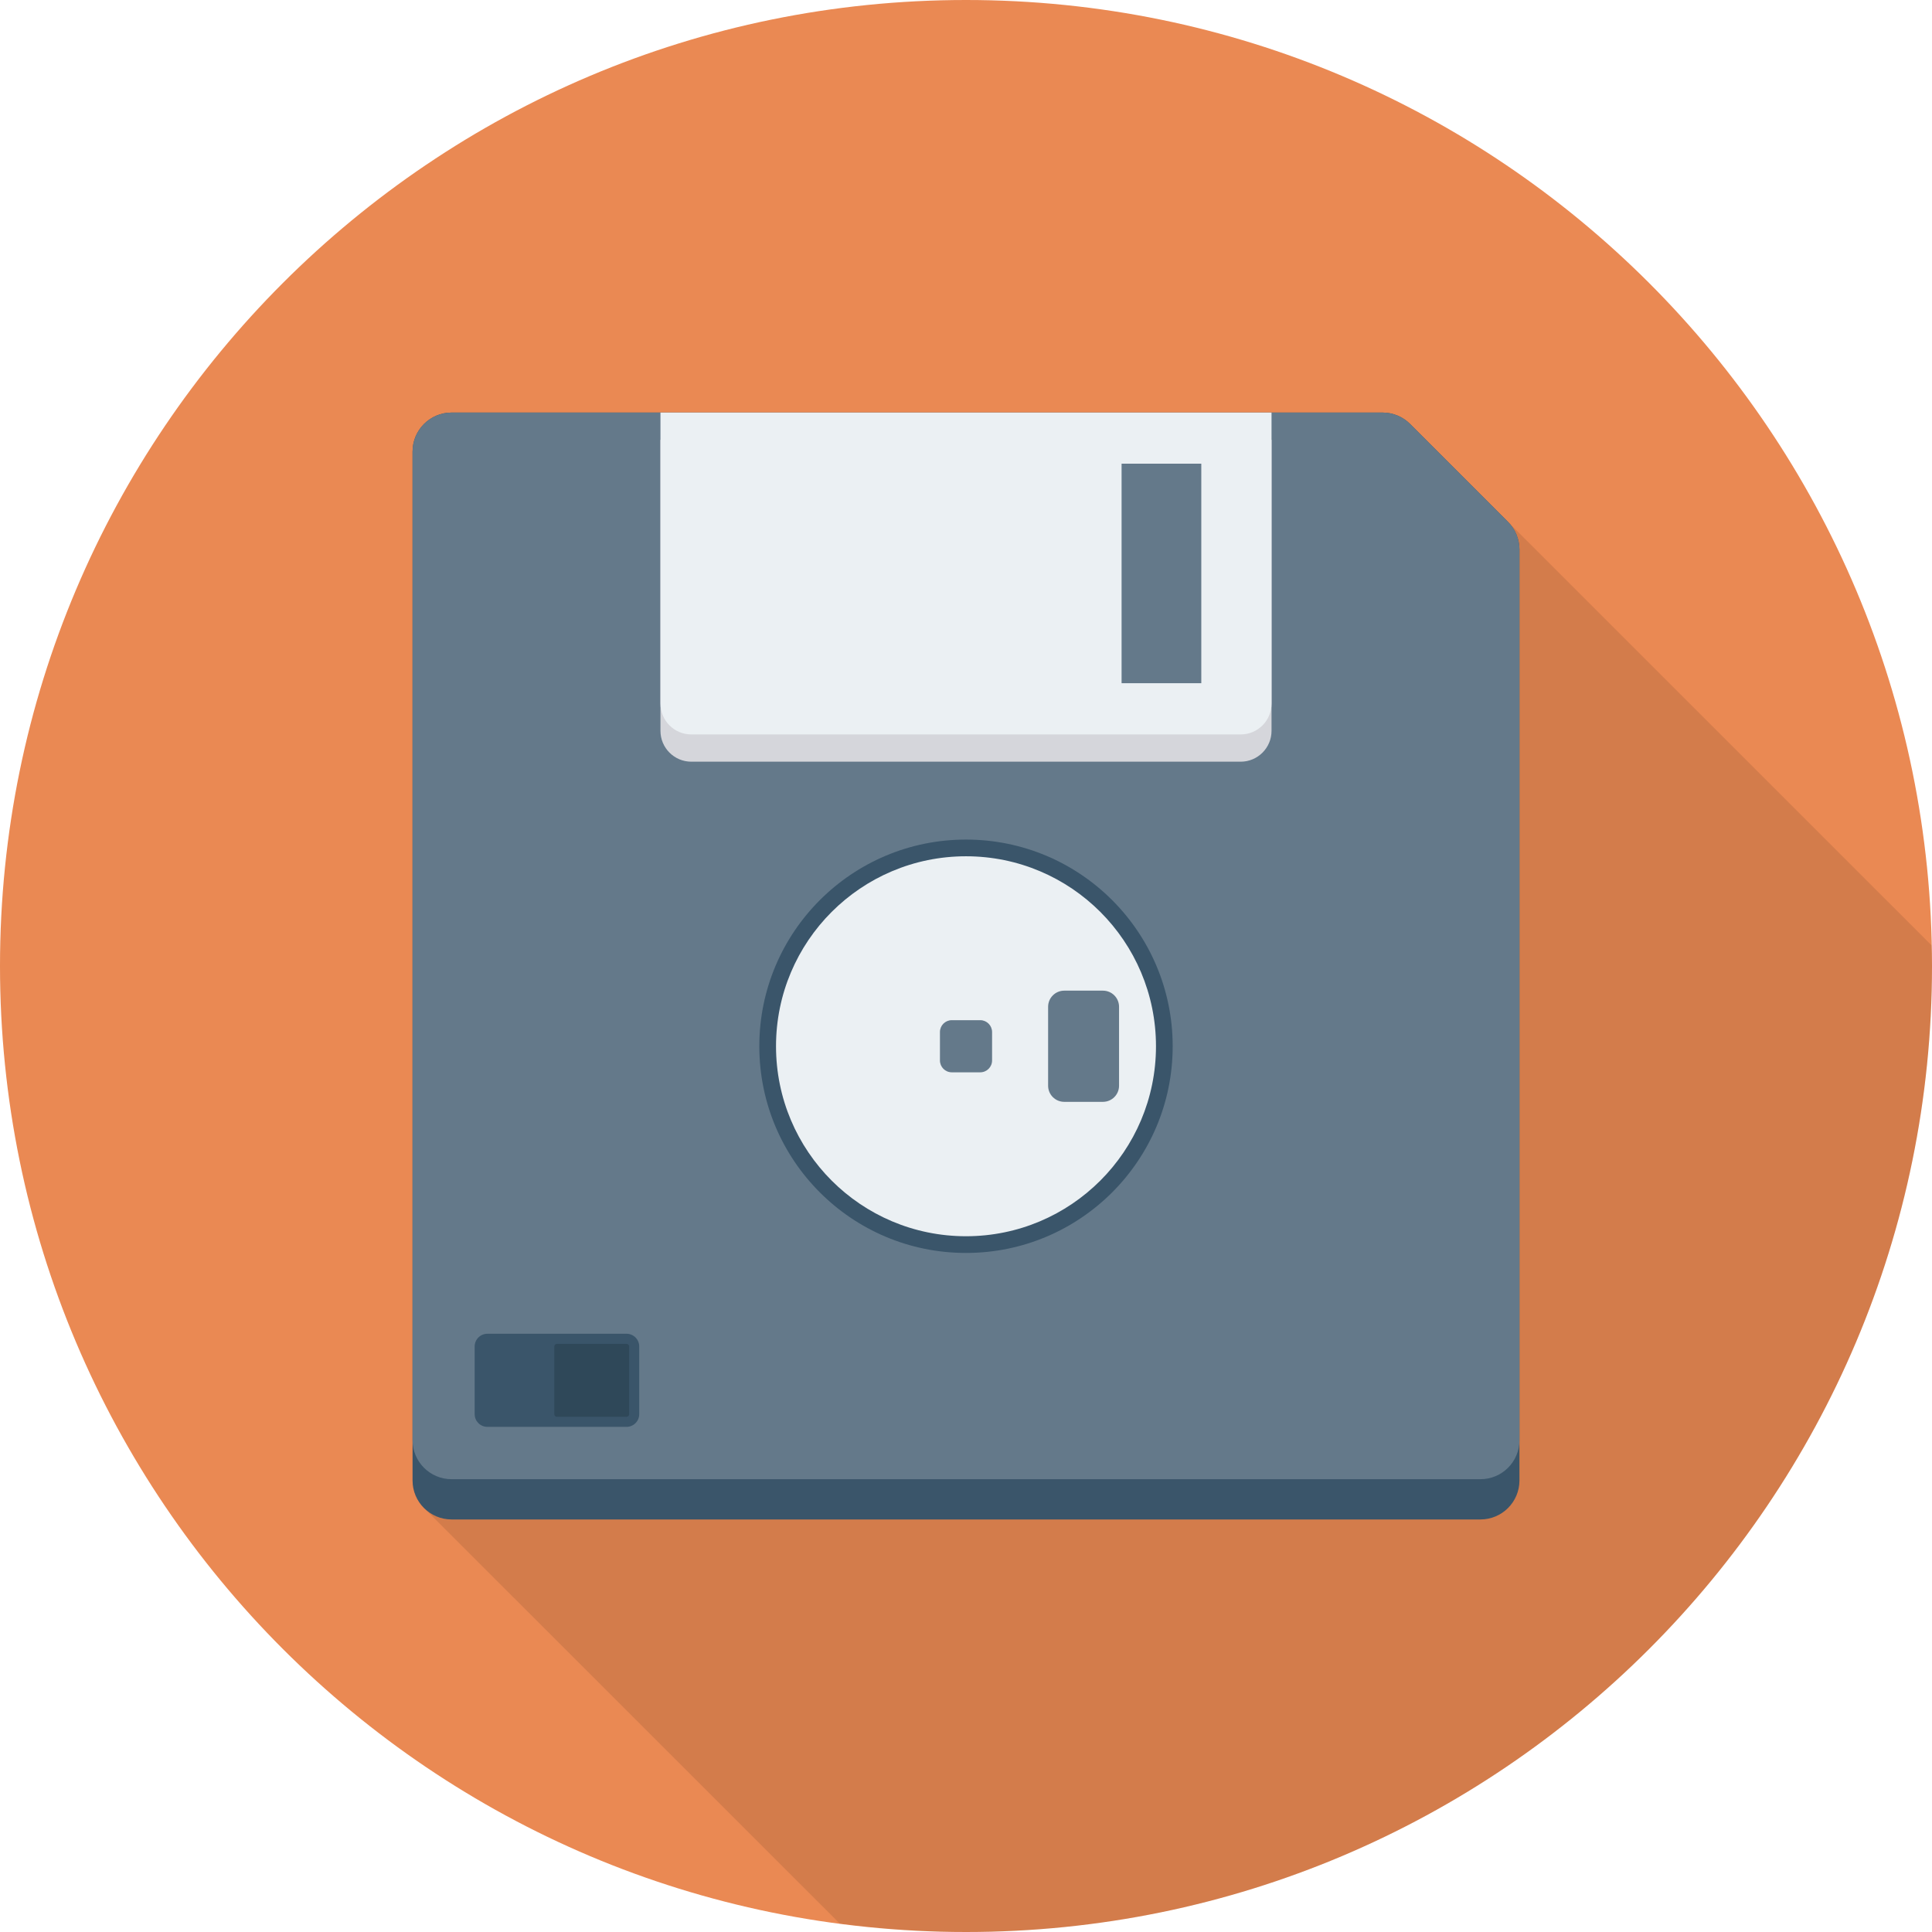
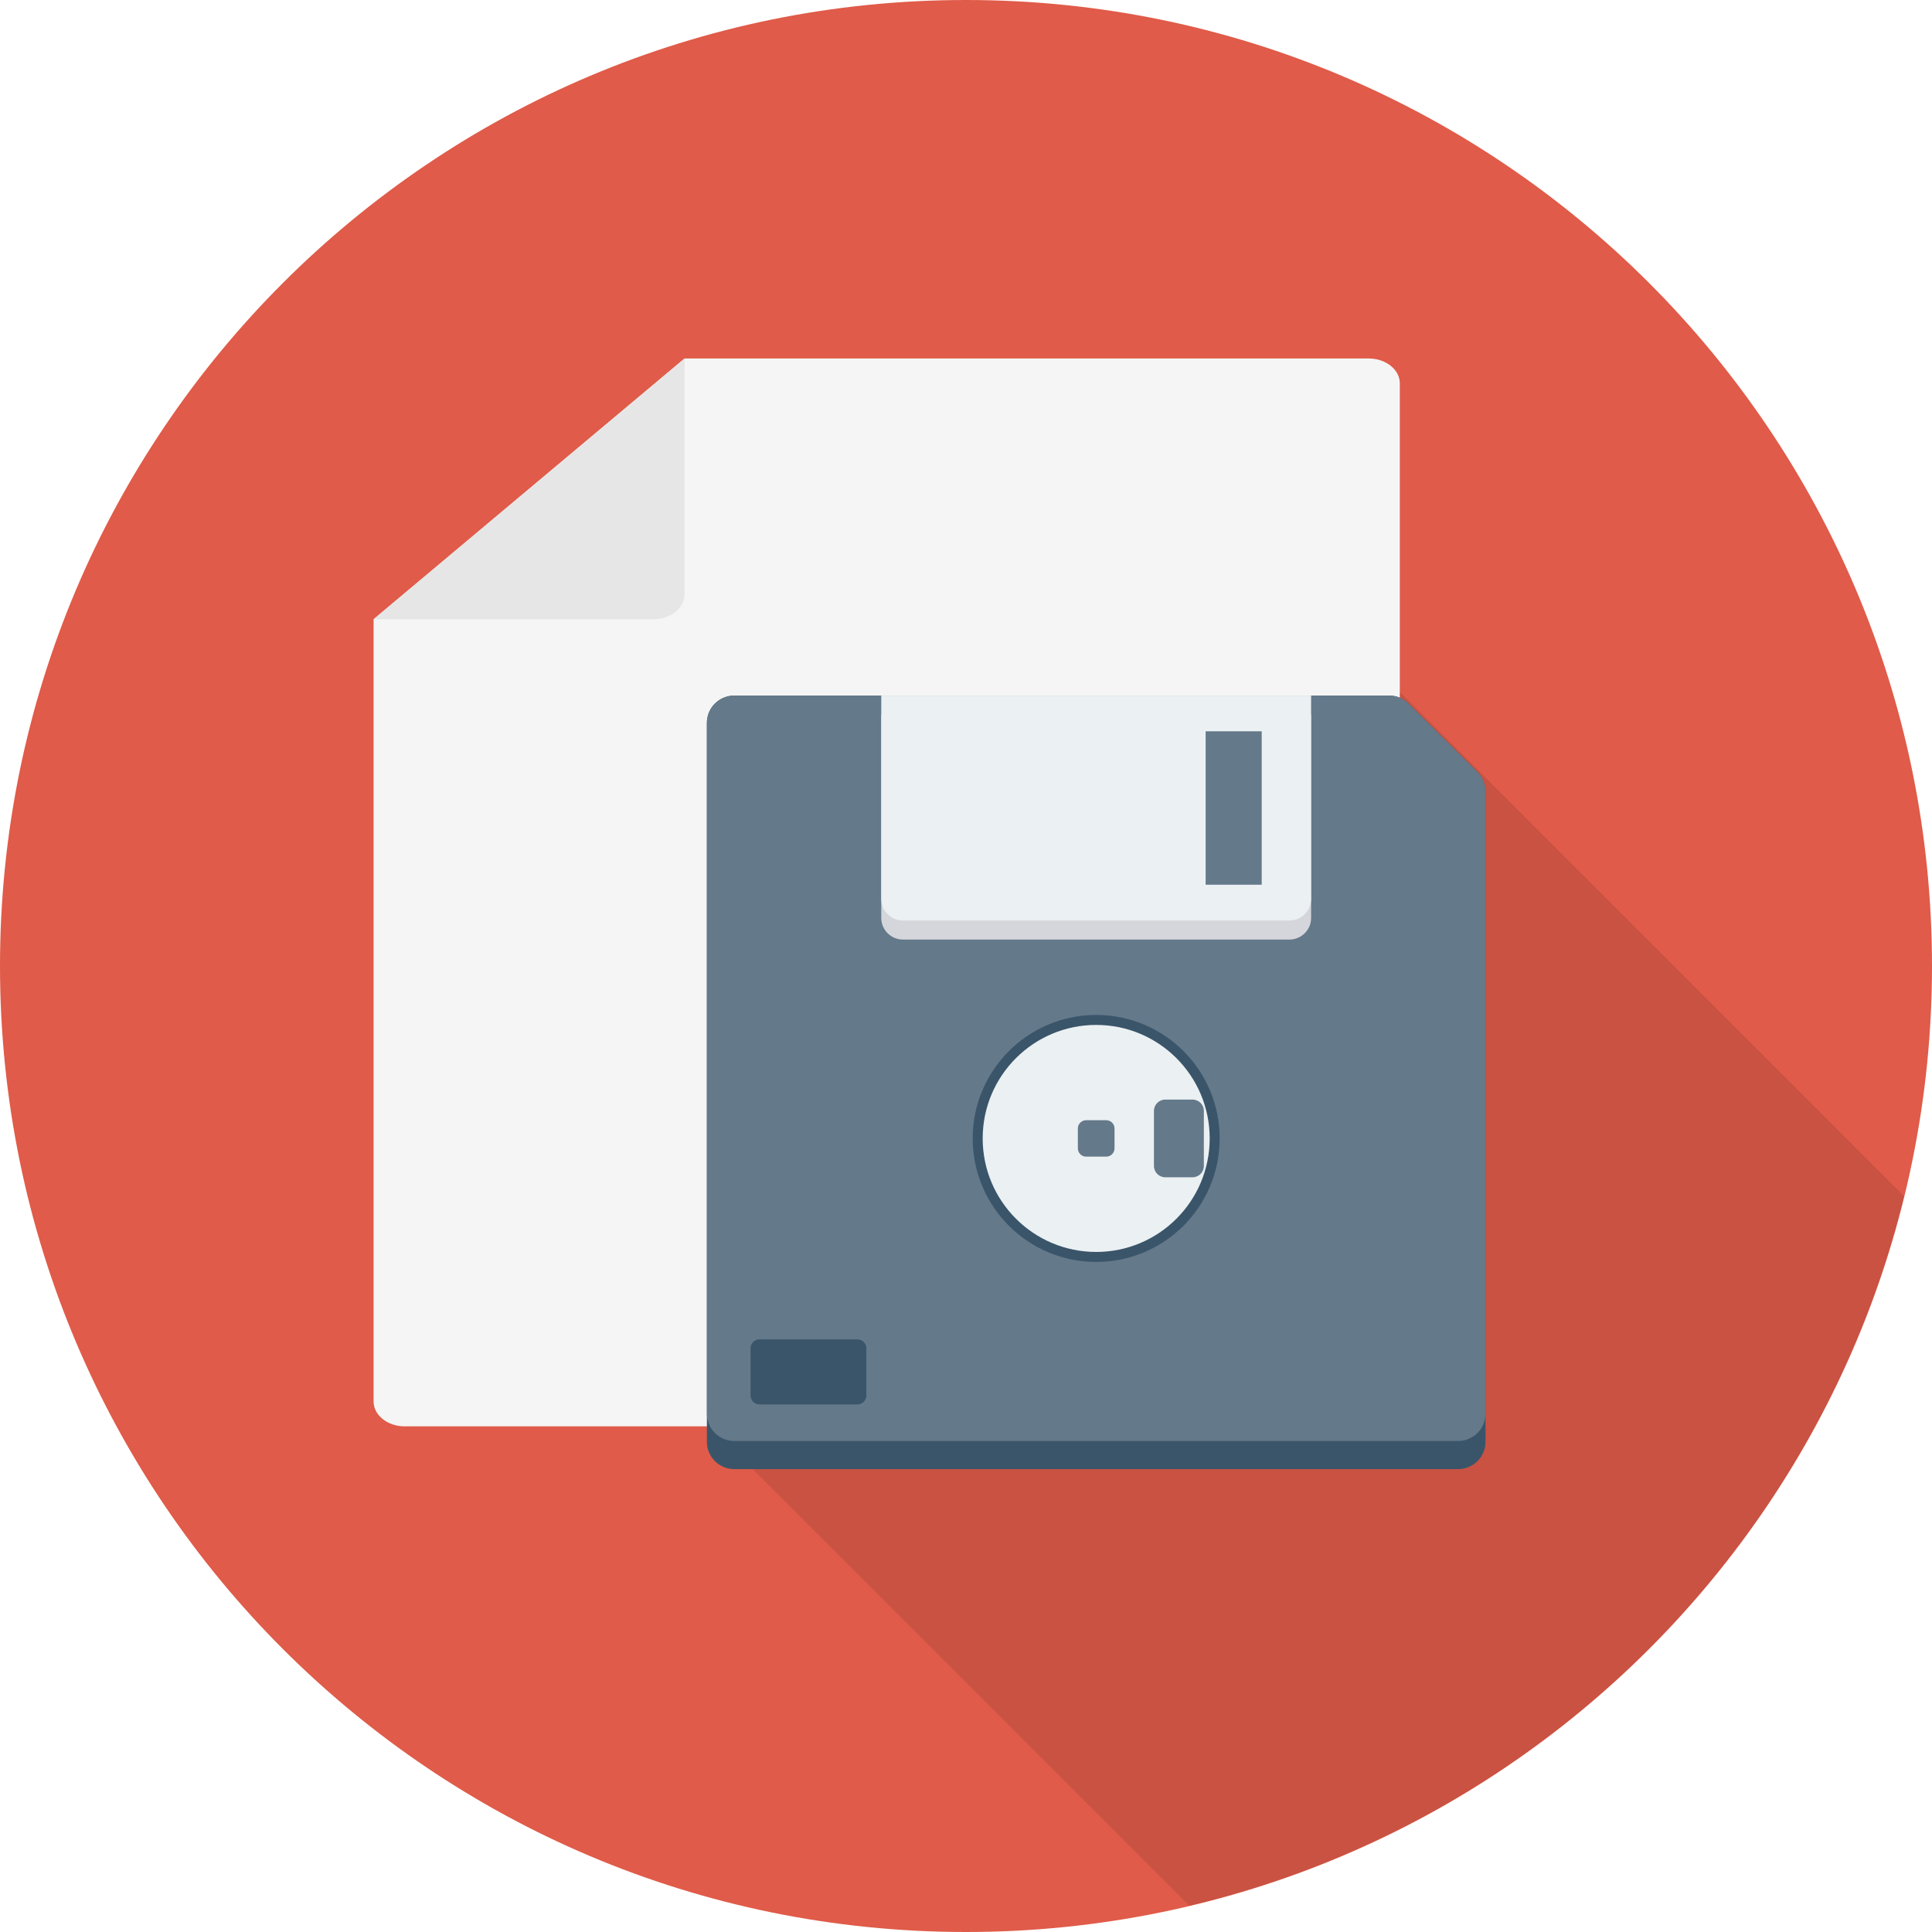
- <svg xmlns="http://www.w3.org/2000/svg" version="1.1" id="Layer_1" x="0px" y="0px" viewBox="0 0 512 512" style="enable-background:new 0 0 512 512;" xml:space="preserve">
-   <circle style="fill:#EA8953;" cx="256" cy="256" r="256" />
-   <path style="opacity:0.1;enable-background:new    ;" d="M512,256c0-1.845-0.101-3.664-0.139-5.493l-112.24-112.213l-25.92-25.92  c-1.92-1.973-4.587-3.04-7.307-3.04h-246.72c-5.707,0-10.347,4.64-10.347,10.347v272.64c0,2.933,1.227,5.6,3.2,7.467l110,109.963  C233.493,511.184,244.651,512,256,512C397.387,512,512,397.387,512,256z" />
-   <path style="fill:#3A556A;" d="M399.637,138.304l-25.941-25.941c-1.941-1.941-4.571-3.029-7.312-3.029H119.675  c-5.712,0-10.341,4.629-10.341,10.341v272.656c0,5.712,4.629,10.341,10.341,10.341h272.656c5.712,0,10.341-4.629,10.341-10.341  V145.616C402.667,142.875,401.579,140.245,399.637,138.304z" />
-   <path style="fill:#64798A;" d="M399.637,138.304l-25.941-25.941c-1.941-1.941-4.571-3.029-7.312-3.029H119.675  c-5.712,0-10.341,4.629-10.341,10.341v261.989c0,5.712,4.629,10.341,10.341,10.341h272.656c5.712,0,10.341-4.629,10.341-10.341  V145.616C402.667,142.875,401.579,140.245,399.637,138.304z" />
-   <circle style="fill:#3A556A;" cx="256" cy="277.269" r="54.773" />
-   <path style="fill:#D5D6DB;" d="M175.029,116.555v77.12c0,4.517,3.664,8.181,8.181,8.181h145.584c4.517,0,8.176-3.664,8.176-8.181  v-77.12H175.029z" />
-   <path style="fill:#EBF0F3;" d="M175.029,109.333v77.12c0,4.517,3.664,8.181,8.181,8.181h145.584c4.517,0,8.176-3.664,8.176-8.181  v-77.12H175.029z" />
-   <rect x="297.232" y="122.88" style="fill:#64798A;" width="21.125" height="58.176" />
-   <circle style="fill:#EBF0F3;" cx="256" cy="277.269" r="50.347" />
-   <g>
-     <path style="fill:#64798A;" d="M259.771,270.357h-7.536c-1.733,0-3.141,1.408-3.141,3.141v7.536c0,1.733,1.408,3.141,3.141,3.141   h7.536c1.733,0,3.141-1.408,3.141-3.141v-7.536C262.907,271.765,261.504,270.357,259.771,270.357z" />
-     <path style="fill:#64798A;" d="M292.288,262.533h-10.256c-2.357,0-4.272,1.915-4.272,4.272v20.923c0,2.357,1.915,4.272,4.272,4.272   h10.256c2.357,0,4.272-1.915,4.272-4.272v-20.923C296.56,264.448,294.645,262.533,292.288,262.533z" />
+ <svg xmlns="http://www.w3.org/2000/svg" width="512" height="512">
+   <g stroke="null">
+     <circle cx="256" cy="256" r="256" fill="#E05B49" id="svg_1" stroke="null" />
+     <path d="m504.619,317.035l-152.598,-152.603l-0.005,0.005c-24.427,-33.381 -63.888,-55.083 -108.443,-55.083c-74.133,0 -134.24,60.107 -134.24,134.24c0,37.568 15.456,71.52 40.336,95.888l-0.005,0.011l165.552,165.552c93.2,-22.085 166.661,-95.066 189.403,-188.01z" opacity="0.1" id="svg_2" stroke="null" />
+     <g id="svg_26" stroke="null" />
+     <g id="svg_27" stroke="null" />
+     <g id="svg_28" stroke="null" />
+     <g id="svg_29" stroke="null" />
+     <g id="svg_30" stroke="null" />
+     <g id="svg_31" stroke="null" />
+     <g id="svg_32" stroke="null" />
+     <g id="svg_33" stroke="null" />
+     <g id="svg_34" stroke="null" />
+     <g id="svg_35" stroke="null" />
+     <g id="svg_36" stroke="null" />
+     <g id="svg_37" stroke="null" />
+     <g id="svg_38" stroke="null" />
+     <g id="svg_39" stroke="null" />
+     <g id="svg_40" stroke="null" />
+     <g id="svg_49" stroke="null">
+       <path id="svg_41" fill="#F5F5F5" d="m181.414,95l181.311,0c4.533,0 8.241,2.962 8.241,6.581l0,269.837c0,3.62 -3.709,6.581 -8.241,6.581l-255.483,0c-4.533,0 -8.241,-2.962 -8.241,-6.581l0,-207.314l82.414,-69.105l0,-0z" stroke="null" />
+       <path id="svg_42" fill="#E6E6E6" d="m173.173,164.105c4.533,0 8.241,-2.962 8.241,-6.581l0,-62.523l-82.414,69.105l74.173,0l0,0z" stroke="null" />
+     </g>
+     <g stroke="null" id="svg_14">
+       <path stroke="null" d="m391.537,204.58l-18.247,-18.129c-1.365,-1.356 -3.215,-2.117 -5.143,-2.117l-173.539,0c-4.018,0 -7.274,3.235 -7.274,7.227l0,190.548c0,3.992 3.256,7.227 7.274,7.227l191.79,0c4.018,0 7.274,-3.235 7.274,-7.227l0,-172.419c-0.004,-1.916 -0.769,-3.754 -2.135,-5.11l0,0z" fill="#3A556A" id="svg_3" />
+       <path stroke="null" d="m391.537,204.58l-18.247,-18.129c-1.365,-1.356 -3.215,-2.117 -5.143,-2.117l-173.539,0c-4.018,0 -7.274,3.235 -7.274,7.227l0,183.093c0,3.992 3.256,7.227 7.274,7.227l191.79,0c4.018,0 7.274,-3.235 7.274,-7.227l0,-164.964c-0.004,-1.916 -0.769,-3.754 -2.135,-5.11l0,0z" fill="#64798A" id="svg_4" />
+       <circle stroke="null" cx="290.501" cy="301.697" r="32.725" fill="#3A556A" id="svg_5" />
+       <path stroke="null" d="m233.545,189.38l0,53.896c0,3.157 2.577,5.717 5.755,5.717l102.406,0c3.177,0 5.751,-2.561 5.751,-5.717l0,-53.896l-113.912,0z" fill="#D5D6DB" id="svg_6" />
+       <path stroke="null" d="m233.545,184.333l0,53.896c0,3.157 2.577,5.717 5.755,5.717l102.406,0c3.177,0 5.751,-2.561 5.751,-5.717l0,-53.896l-113.912,0z" fill="#EBF0F3" id="svg_7" />
+       <rect stroke="null" x="319.504" y="193.8" width="14.86" height="40.657" fill="#64798A" id="svg_8" />
+       <circle stroke="null" cx="290.501" cy="301.697" r="30.08" fill="#EBF0F3" id="svg_9" />
+       <g stroke="null" id="svg_12">
+         <path stroke="null" d="m293.153,296.866l-5.301,0c-1.219,0 -2.209,0.984 -2.209,2.195l0,5.267c0,1.211 0.99,2.195 2.209,2.195l5.301,0c1.219,0 2.209,-0.984 2.209,-2.195l0,-5.267c-0.004,-1.211 -0.99,-2.195 -2.209,-2.195z" fill="#64798A" id="svg_10" />
+         <path stroke="null" d="m316.026,291.398l-7.214,0c-1.658,0 -3.005,1.338 -3.005,2.986l0,14.622c0,1.647 1.347,2.986 3.005,2.986l7.214,0c1.658,0 3.005,-1.338 3.005,-2.986l0,-14.622c0,-1.647 -1.347,-2.986 -3.005,-2.986z" fill="#64798A" id="svg_11" />
+       </g>
+       <path stroke="null" d="m227.22,354.944l-25.942,0c-1.306,0 -2.367,1.055 -2.367,2.352l0,12.538c0,1.297 1.058,2.352 2.367,2.352l25.942,0c1.306,0 2.367,-1.051 2.367,-2.352l0,-12.538c0.001,-1.296 -1.061,-2.352 -2.367,-2.352z" fill="#3A556A" id="svg_13" />
+     </g>
  </g>
-   <path style="fill:#3A556A;" d="M166.037,353.461h-36.88c-1.856,0-3.365,1.509-3.365,3.365v17.941c0,1.856,1.504,3.365,3.365,3.365  h36.88c1.856,0,3.365-1.504,3.365-3.365v-17.941C169.403,354.971,167.893,353.461,166.037,353.461z" />
-   <path style="fill:#2F4859;" d="M147.595,375.467c-0.384,0-0.699-0.315-0.699-0.699v-17.936c0-0.384,0.315-0.699,0.699-0.699h18.443  c0.384,0,0.699,0.315,0.699,0.699v17.936c0,0.384-0.315,0.699-0.699,0.699H147.595z" />
-   <g>
- </g>
-   <g>
- </g>
-   <g>
- </g>
-   <g>
- </g>
-   <g>
- </g>
-   <g>
- </g>
-   <g>
- </g>
-   <g>
- </g>
-   <g>
- </g>
-   <g>
- </g>
-   <g>
- </g>
-   <g>
- </g>
-   <g>
- </g>
-   <g>
- </g>
-   <g>
- </g>
</svg>
